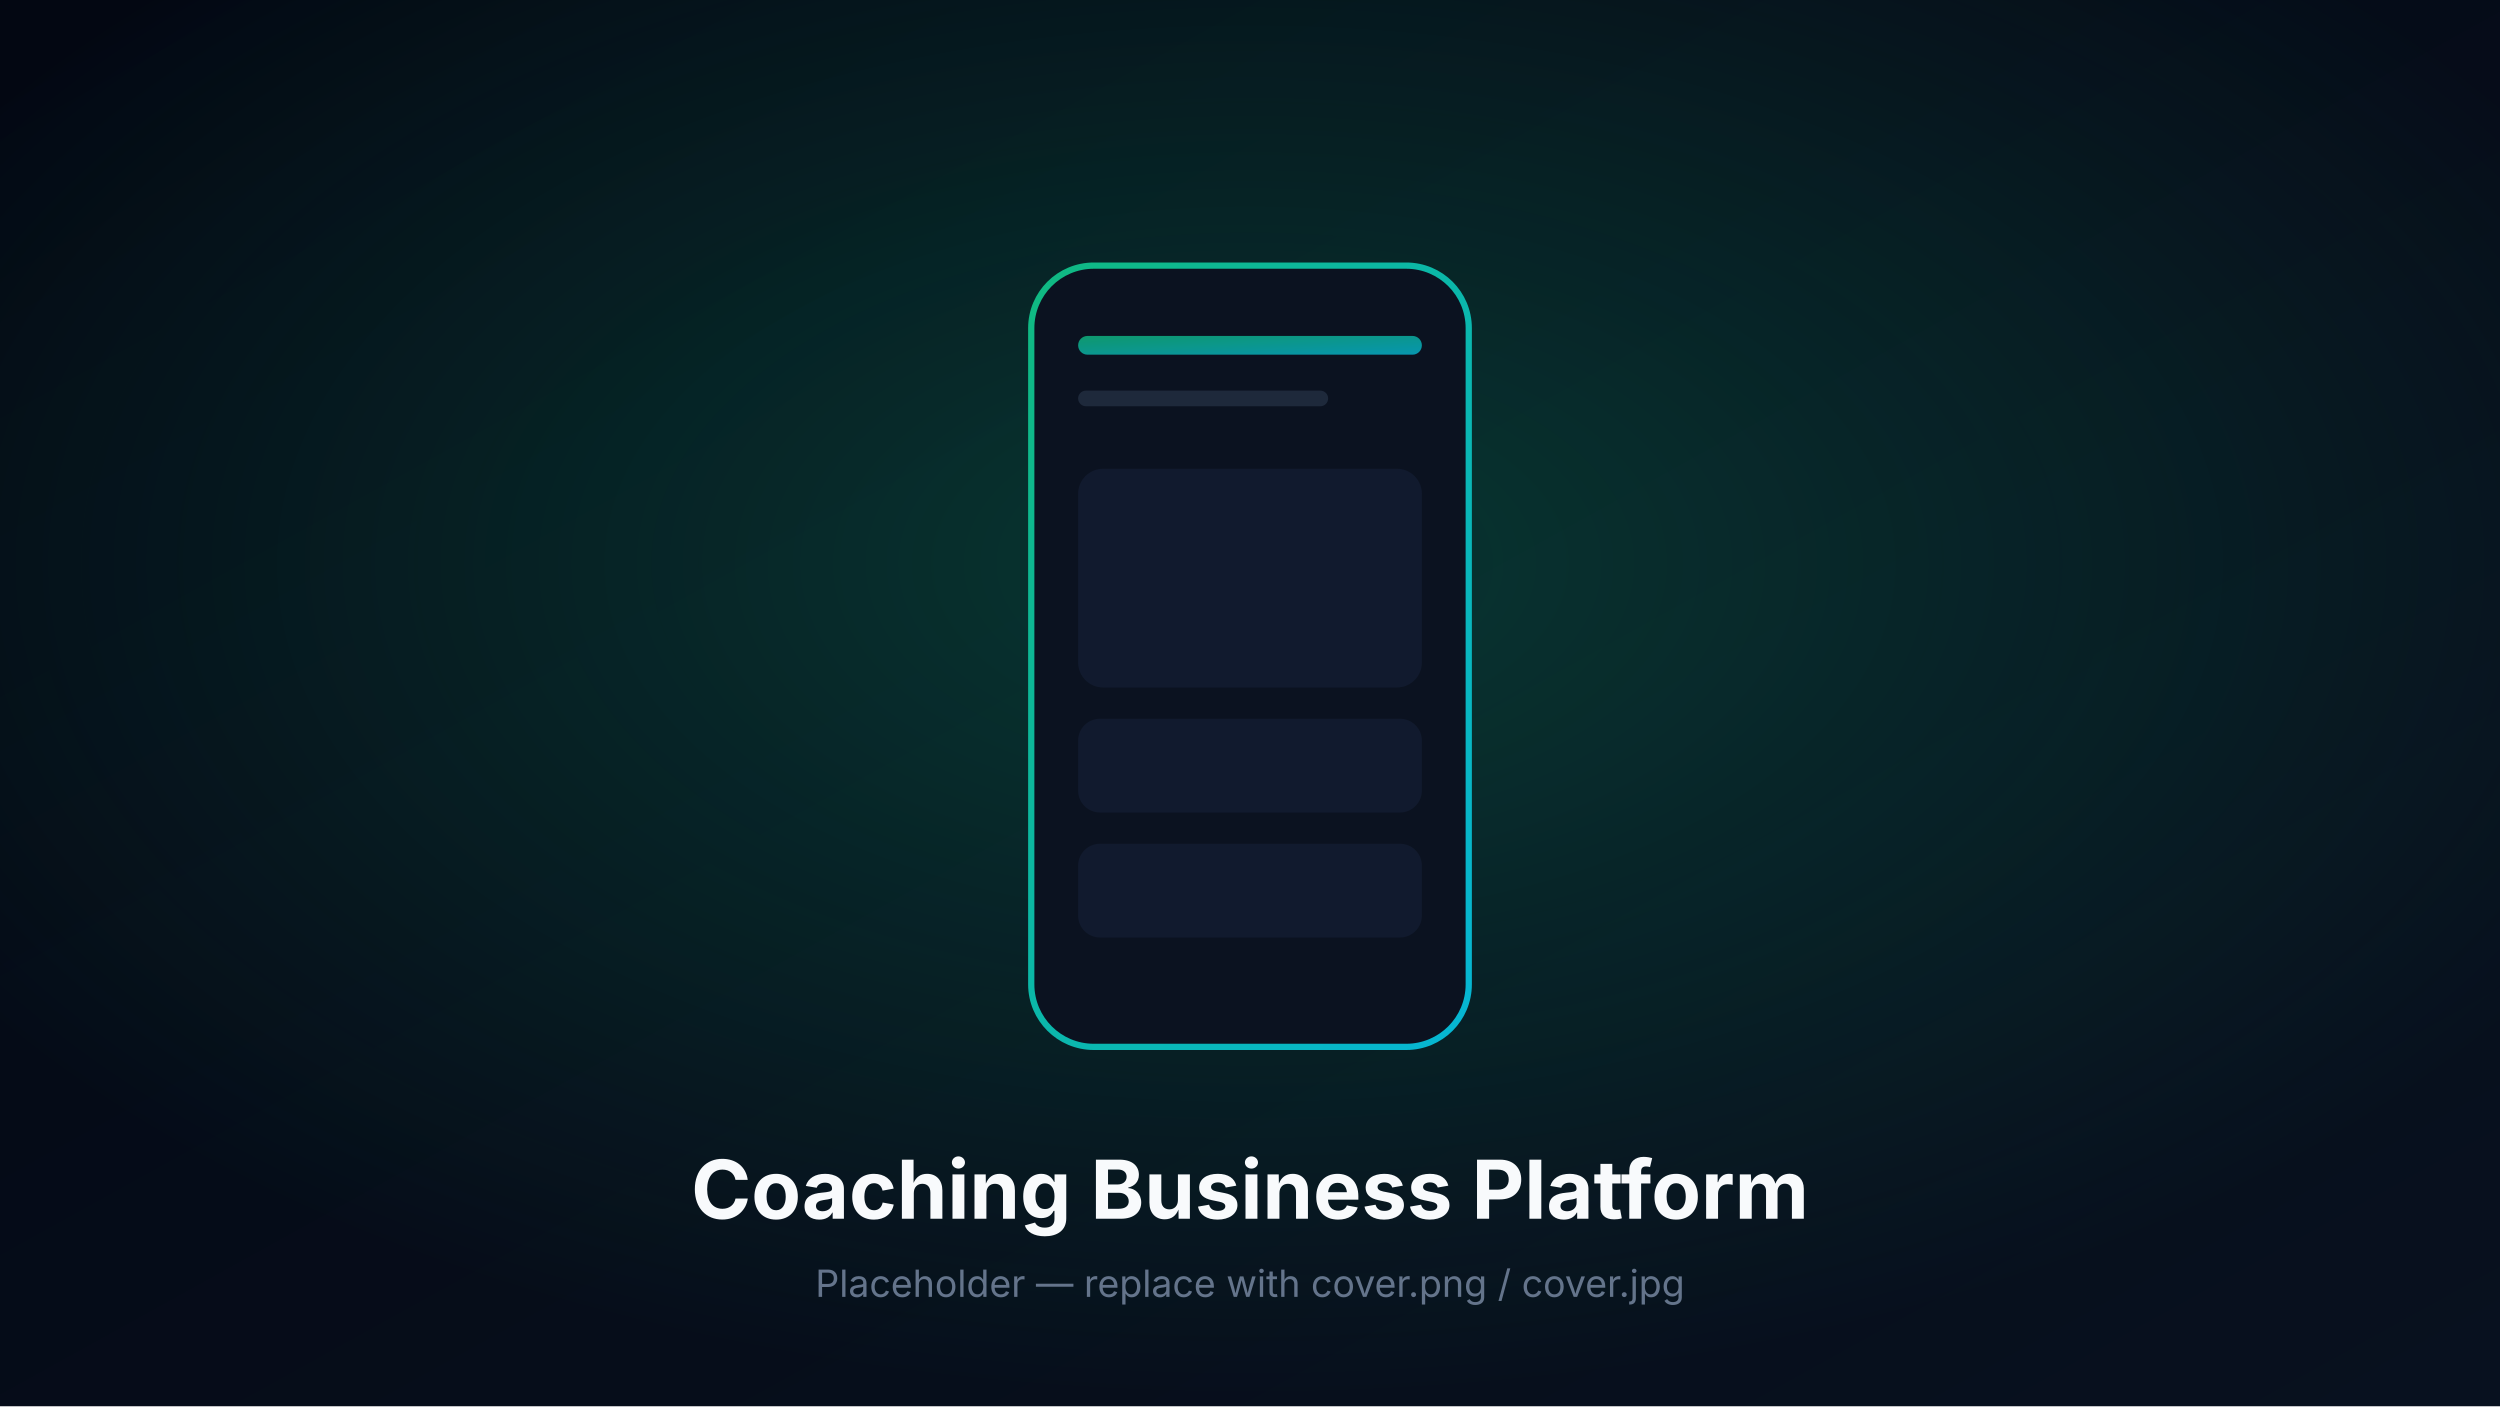
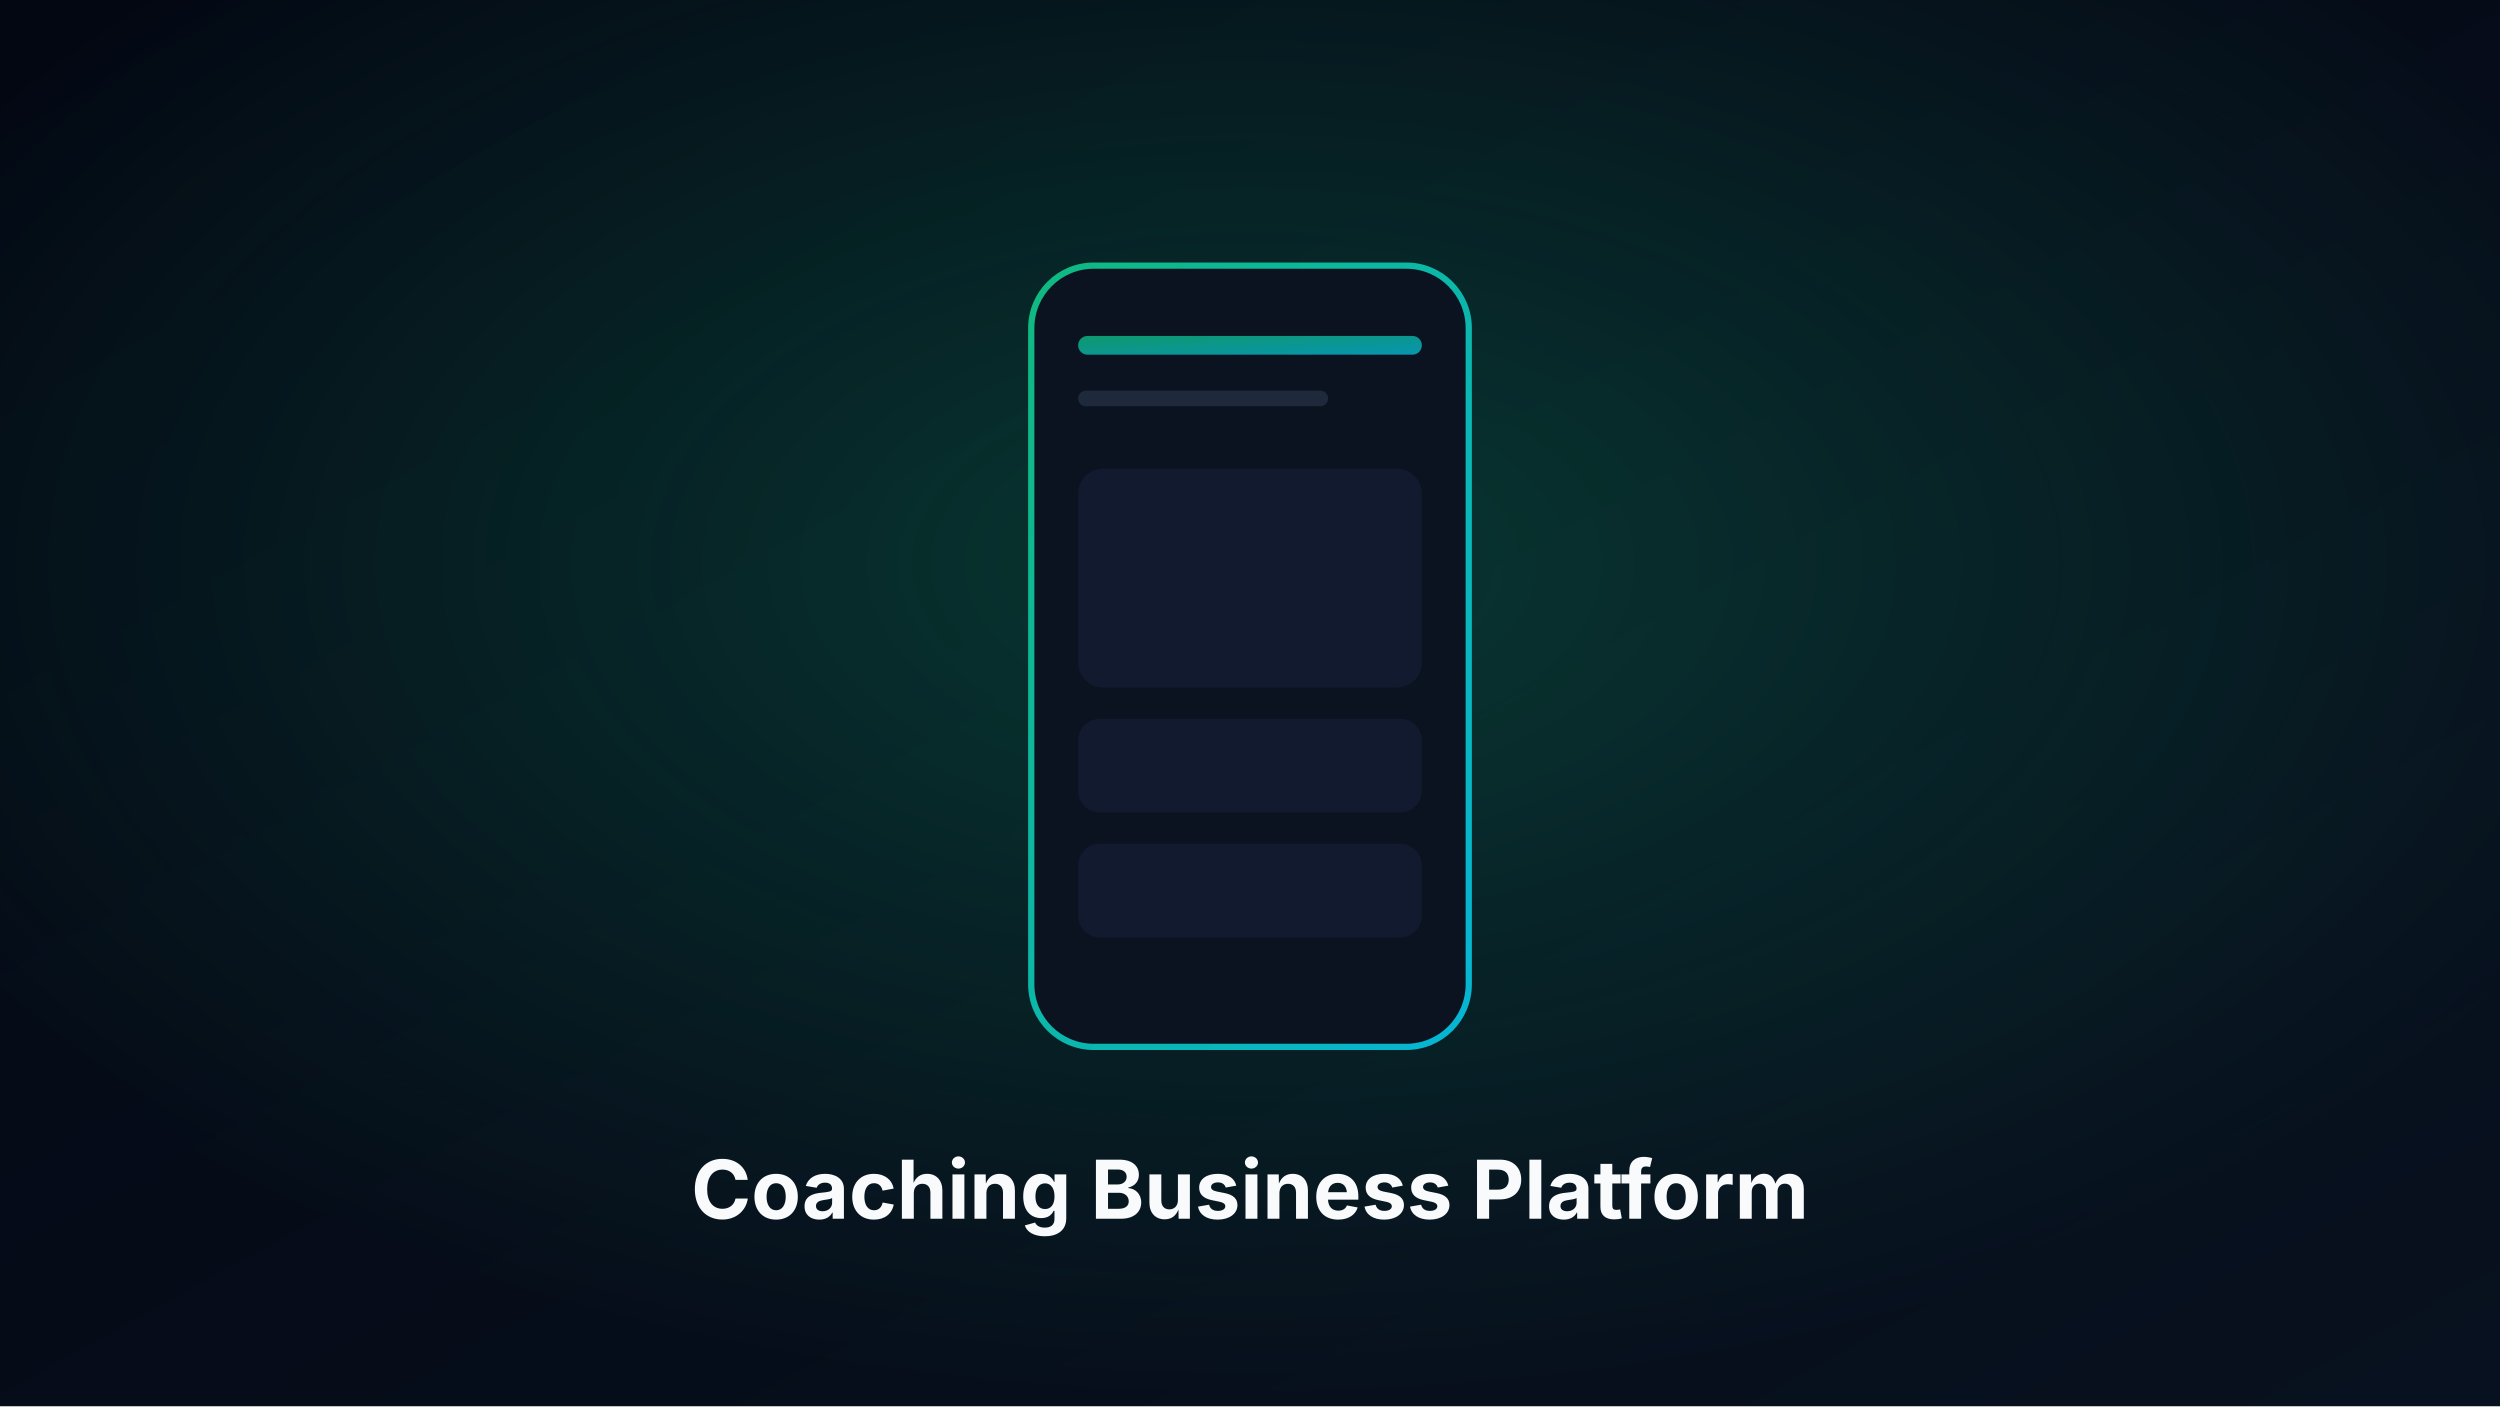
<svg xmlns="http://www.w3.org/2000/svg" viewBox="0 0 1600 900" role="img" aria-labelledby="title">
  <defs>
    <linearGradient id="bg" x1="0" y1="0" x2="1" y2="1">
      <stop offset="0" stop-color="#030712" />
      <stop offset="1" stop-color="#08111F" />
    </linearGradient>
    <linearGradient id="accent" x1="0" y1="0" x2="1" y2="1">
      <stop offset="0" stop-color="#10B981" />
      <stop offset="1" stop-color="#06B6D4" />
    </linearGradient>
    <radialGradient id="glow" cx="0.5" cy="0.4" r="0.6">
      <stop offset="0" stop-color="#10B981" stop-opacity="0.25" />
      <stop offset="1" stop-color="#10B981" stop-opacity="0" />
    </radialGradient>
  </defs>
  <rect width="1600" height="900" fill="url(#bg)" />
  <rect width="1600" height="900" fill="url(#glow)" />
  <rect x="660" y="170" width="280" height="500" rx="40" fill="#0B1220" stroke="url(#accent)" stroke-width="4" />
  <rect x="690" y="215" width="220" height="12" rx="6" fill="url(#accent)" opacity="0.8" />
  <rect x="690" y="250" width="160" height="10" rx="5" fill="#1E293B" />
  <rect x="690" y="300" width="220" height="140" rx="16" fill="#111A2E" />
  <rect x="690" y="460" width="220" height="60" rx="14" fill="#111A2E" />
  <rect x="690" y="540" width="220" height="60" rx="14" fill="#111A2E" />
  <text x="800" y="780" text-anchor="middle" font-family="Inter, system-ui, sans-serif" font-size="52" font-weight="700" fill="#F8FAFC">Coaching Business Platform</text>
-   <text x="800" y="830" text-anchor="middle" font-family="Inter, system-ui, sans-serif" font-size="24" fill="#64748B">Placeholder — replace with cover.png / cover.jpg</text>
</svg>
